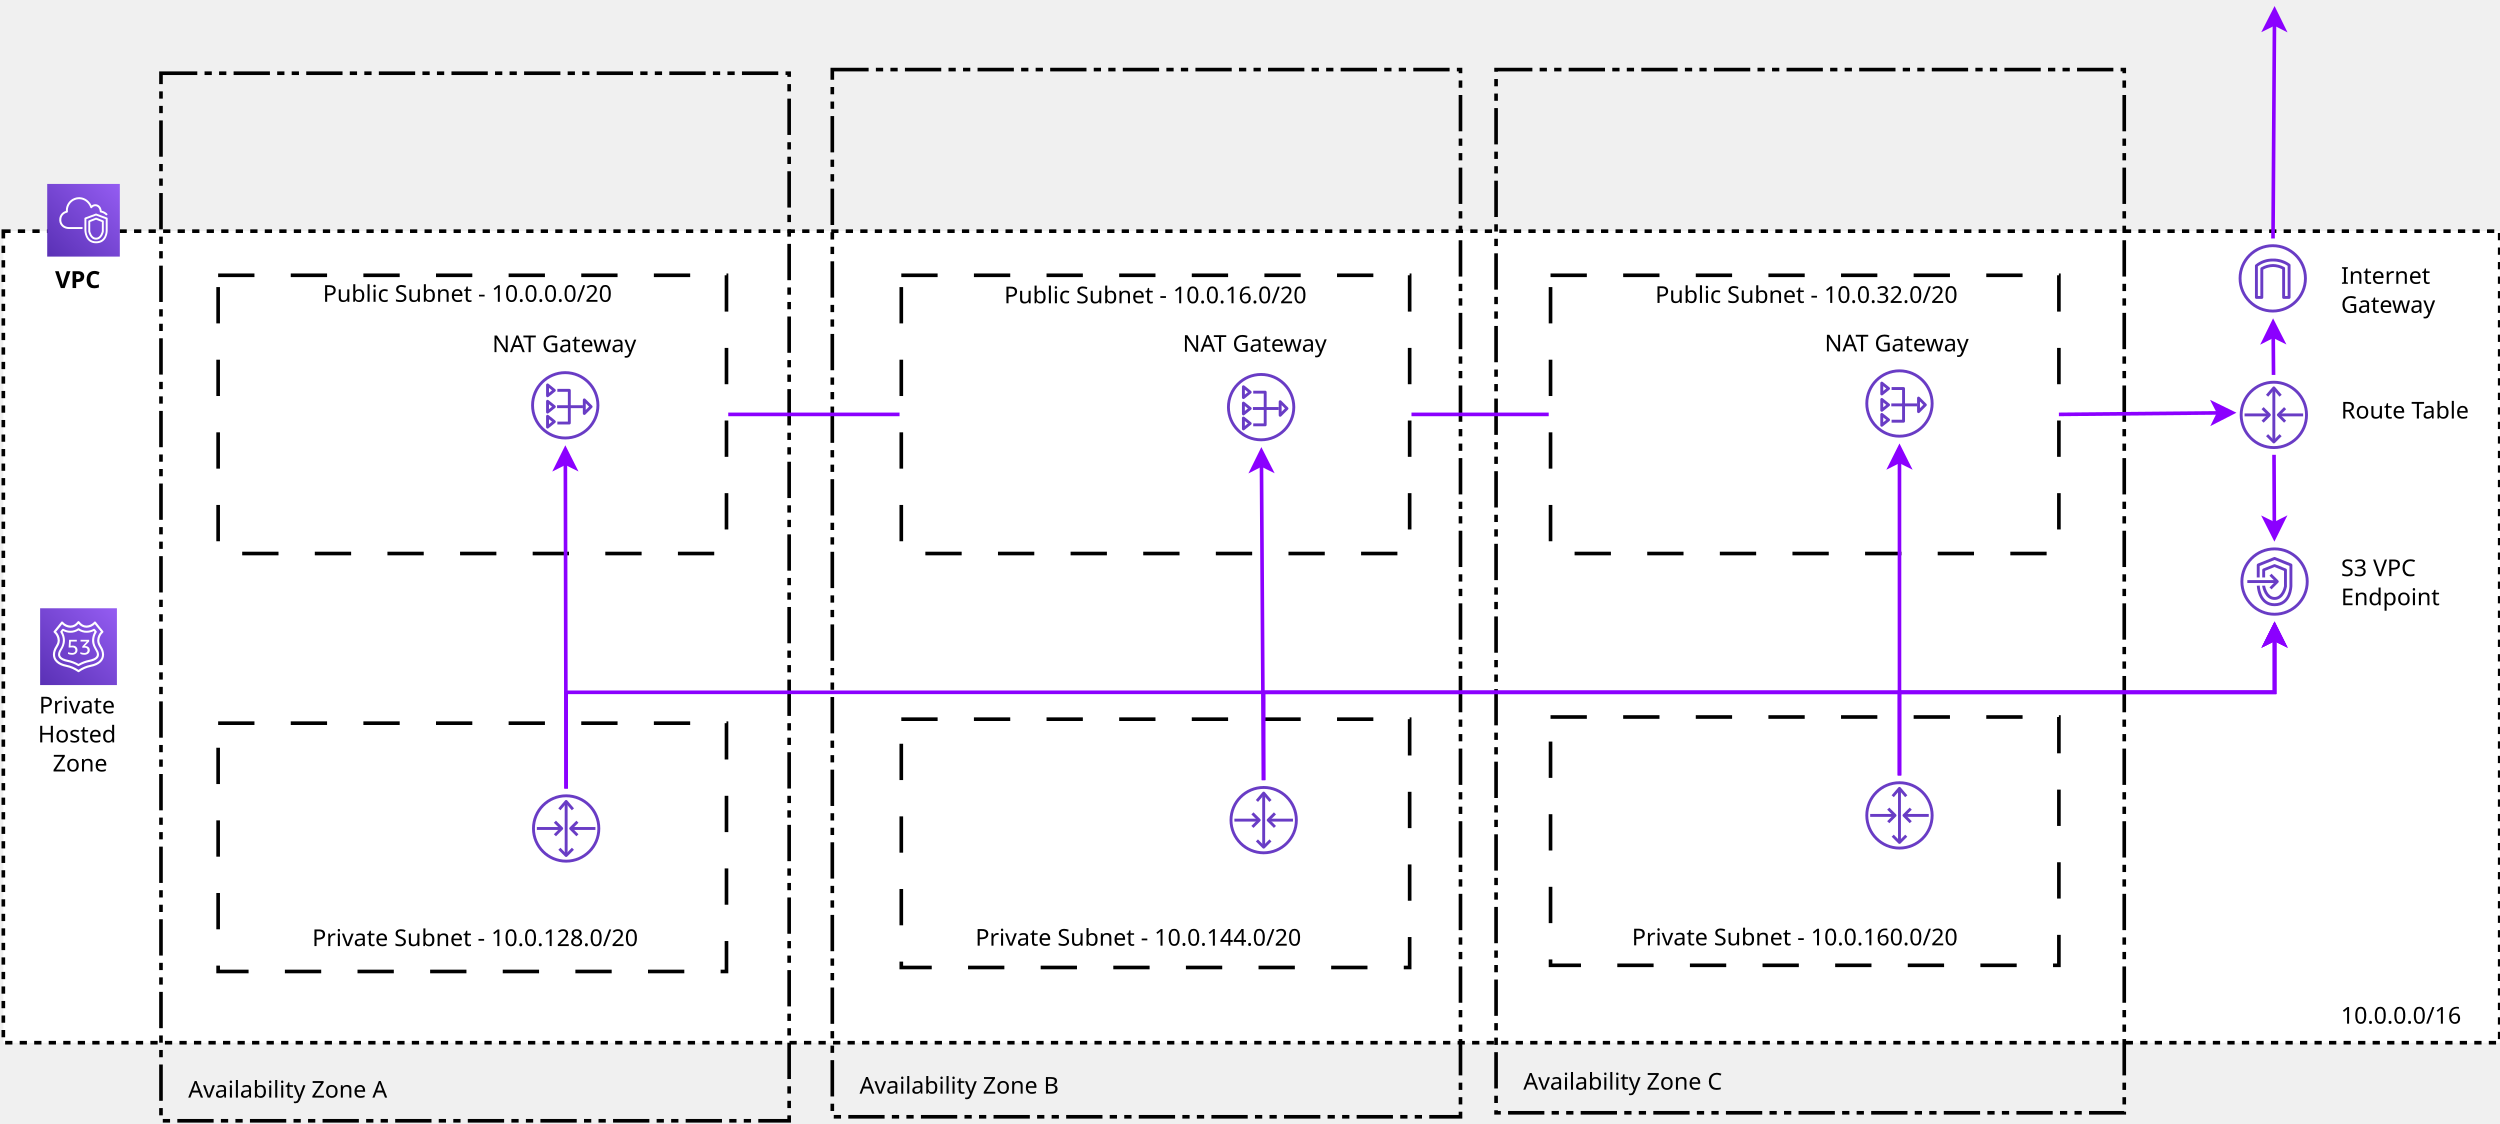
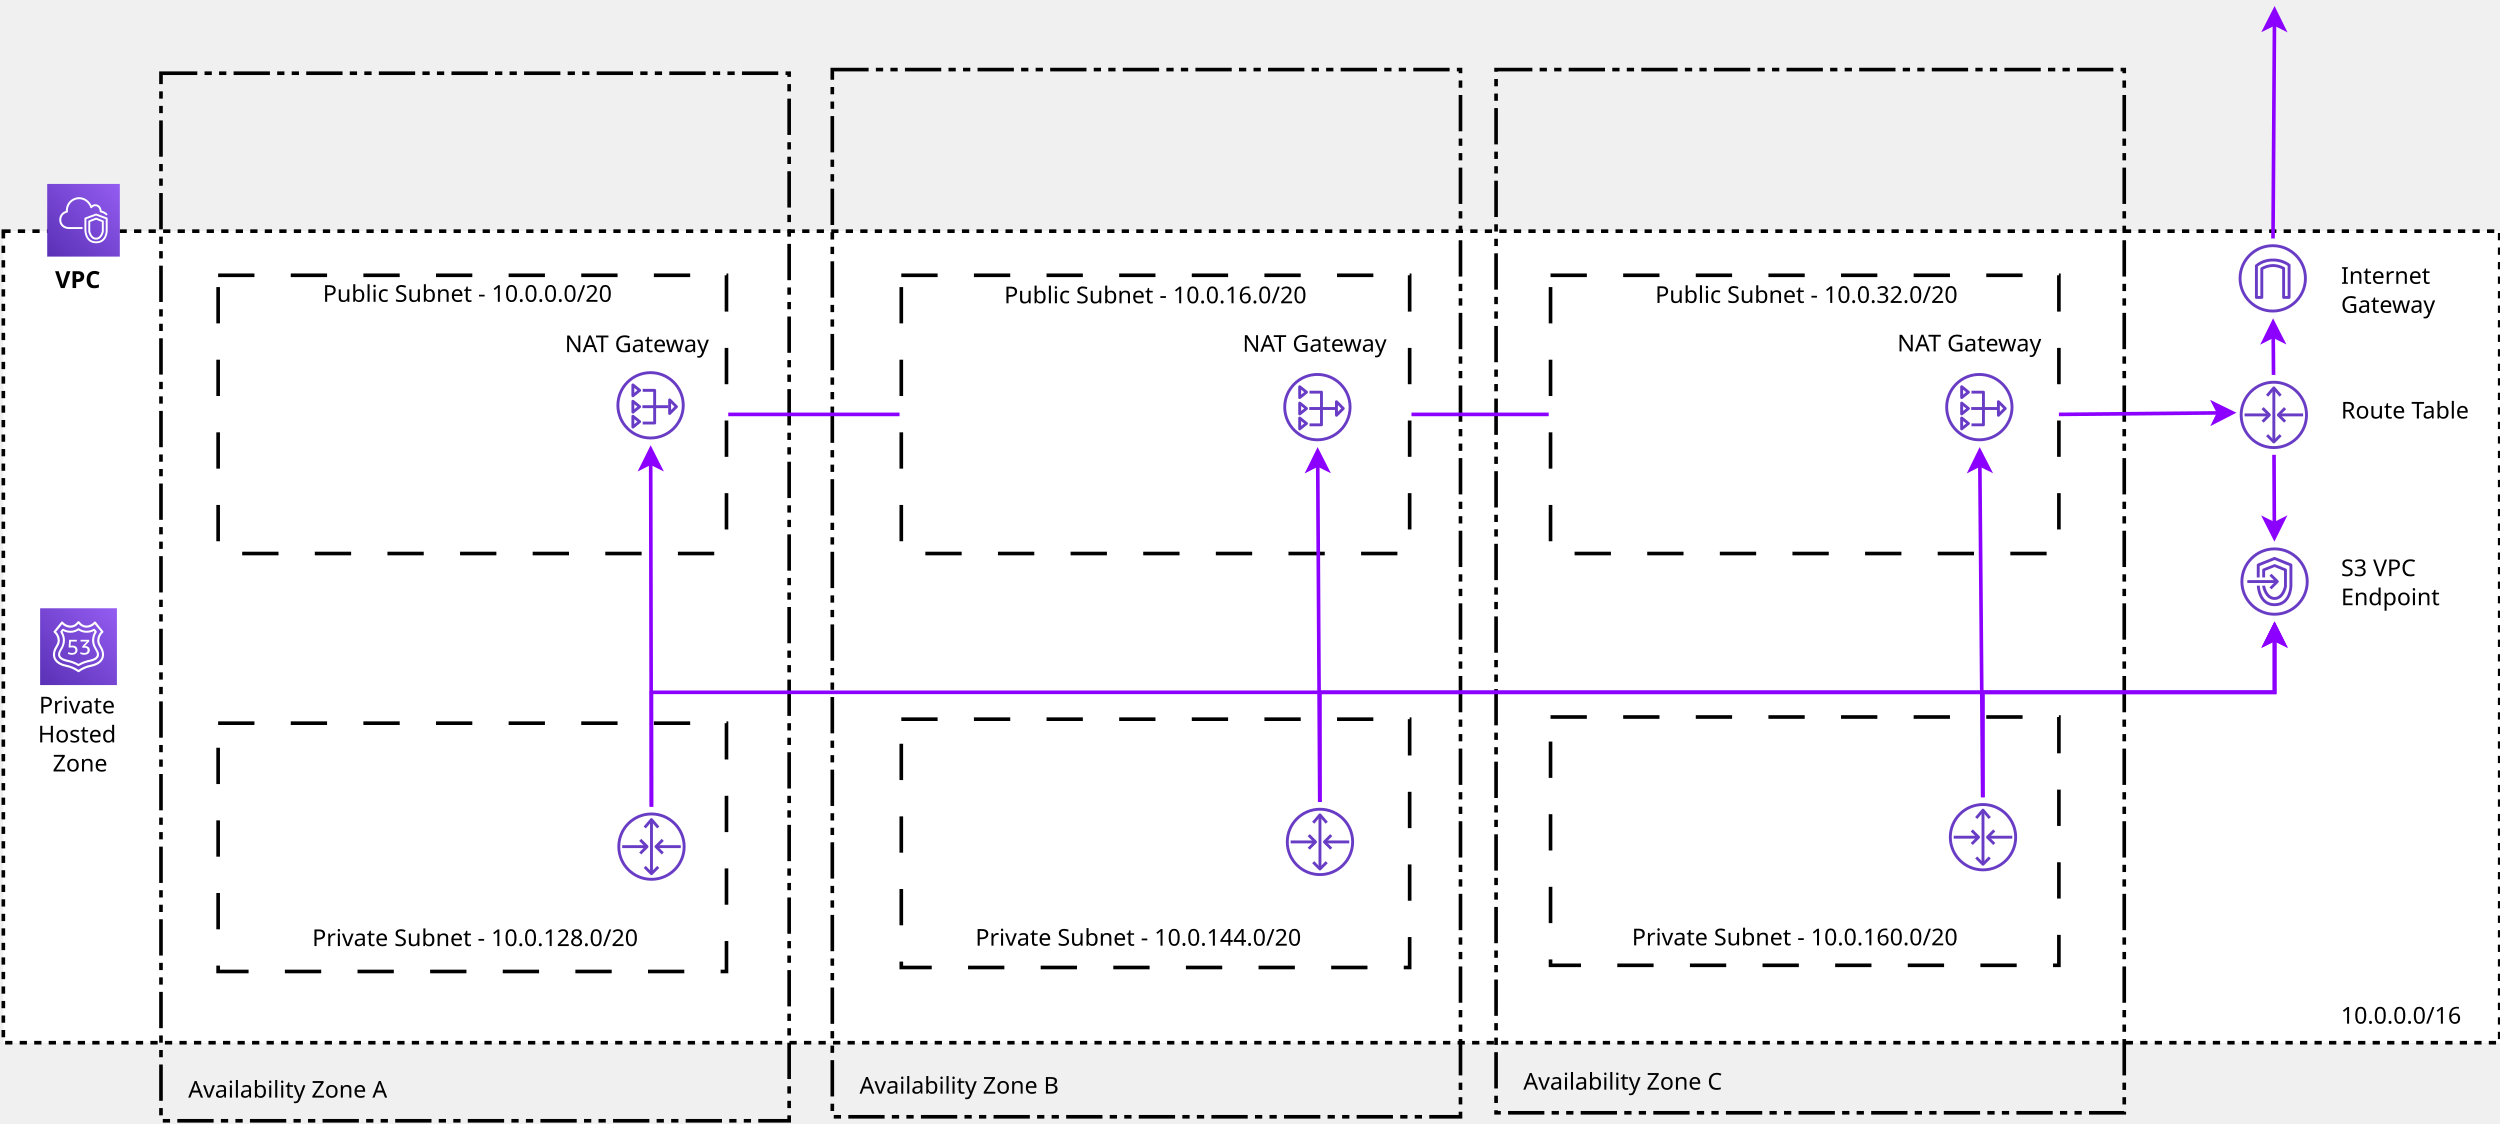
<svg xmlns="http://www.w3.org/2000/svg" xmlns:xlink="http://www.w3.org/1999/xlink" height="31cm" viewBox="-14 -58 1377 618" width="69cm">
  <defs>
    <svg data-name="Product Icon" height="75" id="Amazon-VPC.svg" viewBox="0 0 75 75" width="75">
      <defs>
        <linearGradient gradientTransform="translate(0 75) rotate(-90)" gradientUnits="userSpaceOnUse" id="PurpleGradient" x1="-15.53" x2="90.53" y1="-15.53" y2="90.53">
          <stop offset="0" stop-color="#4d27a8" />
          <stop offset="1" stop-color="#a166ff" />
        </linearGradient>
      </defs>
      <rect data-name="Purple Gradient" height="75" id="Purple_Gradient" style="fill:url(#PurpleGradient)" width="75" />
      <g data-name="Icon Test" id="Icon_Test">
        <path d="M36.44,46.52h-14c-5.48,0-9.67-3.66-9.95-8.69,0-.21,0-.45,0-.69a9.23,9.23,0,0,1,6.79-9.28c0-.27,0-.53,0-.8a13.64,13.64,0,0,1,23.42-9.25,15.28,15.28,0,0,1,3.14,4.49,6.17,6.17,0,0,1,3.87-1.36c2.9,0,6,2.07,6.51,6.68a11,11,0,0,1,6.3,3.73l-1.57,1.23a9.53,9.53,0,0,0-5.81-3.16,1,1,0,0,1-.84-.93c-.23-3.83-2.47-5.55-4.59-5.55a4.31,4.31,0,0,0-3.42,1.74,1,1,0,0,1-.94.39,1,1,0,0,1-.79-.65,13.83,13.83,0,0,0-3.25-5.17,11.65,11.65,0,0,0-20,7.81,13.55,13.55,0,0,0,.08,1.43,1,1,0,0,1-.75,1.07c-2.27.56-6.1,2.3-6.1,7.58a4.87,4.87,0,0,0,0,.54c.22,4,3.57,6.84,8,6.84h14Z" style="fill:#fff" />
        <path d="M50.44,61.26c-11.86,0-12-13.33-12-13.46V35.63a1,1,0,0,1,.65-.94l11-4.07a1.05,1.05,0,0,1,.7,0l11,4.07a1,1,0,0,1,.65.94V48.55C62.44,48.68,62.3,61.26,50.44,61.26Zm-10-24.93V47.8c0,.47.14,11.46,10,11.46s10-10.27,10-10.71V36.33l-10-3.71Z" style="fill:#fff" />
        <path d="M50.44,57.52c-6.36,0-7.92-8.07-8-8.41a.55.55,0,0,1,0-.18V38.57a1,1,0,0,1,.63-.93l7-2.76a1,1,0,0,1,.74,0l7,2.76a1,1,0,0,1,.63.93V48.93a1.1,1.1,0,0,1,0,.18C58.36,49.45,56.8,57.52,50.44,57.52Zm-6-8.69c.16.76,1.59,6.69,6,6.69s5.84-5.92,6-6.69V39.25l-6-2.36-6,2.36Z" style="fill:#fff" />
      </g>
    </svg>
    <svg data-name="Layer 1" height="50" id="Amazon-VPC_Internet-Gateway_light-bg.svg" viewBox="0 0 50 50" width="50">
      <path d="M25,48.5A23.5,23.5,0,1,1,48.5,25,23.52,23.52,0,0,1,25,48.5Zm0-45A21.5,21.5,0,1,0,46.5,25,21.52,21.52,0,0,0,25,3.5Z" style="fill:#693cc5" />
      <path d="M36.25,39.12H32.49a1,1,0,0,1-1-1V18.72a14.3,14.3,0,0,0-6.25-1.58,14.67,14.67,0,0,0-6.77,1.8V38.12a1,1,0,0,1-1,1H13.75a1,1,0,0,1-1-1V16.3a1,1,0,0,1,.34-.75,18.48,18.48,0,0,1,12.16-4.17,19,19,0,0,1,11.62,3.71,1,1,0,0,1,.38.79V38.12A1,1,0,0,1,36.25,39.12Zm-2.76-2h1.76V16.37a17.18,17.18,0,0,0-10-3,16.73,16.73,0,0,0-10.5,3.38V37.12h1.72V18.32a1,1,0,0,1,.55-.9,17.55,17.55,0,0,1,8.22-2.28,17.12,17.12,0,0,1,7.57,2l.1,0a1,1,0,0,1,.58.91Z" style="fill:#693cc5" />
      <polygon points="212 204 61 204 55.55 271.5 -83 271.5 -90 -354 212 -354 212 204" style="fill:none;stroke:#a166ff;stroke-miterlimit:10;stroke-width:3px" />
    </svg>
    <svg data-name="Layer 1" height="50" id="Amazon-VPC_Endpoints_light-bg.svg" viewBox="0 0 50 50" width="50">
      <path d="M25,41.94c-5,0-8.76-2.61-10.77-7.54a21.33,21.33,0,0,1-1.45-6.52l2-.13a19.52,19.52,0,0,0,1.3,5.89c1.7,4.18,4.7,6.3,8.92,6.3,10.1,0,10.25-11.52,10.25-12V14.27L25,10.14,14.75,14.27v7.92h-2v-8.6a1,1,0,0,1,.63-.93L24.63,8.13a1,1,0,0,1,.74,0l11.25,4.53a1,1,0,0,1,.63.93V27.93C37.25,28.07,37.11,41.94,25,41.94Z" style="fill:#693cc5" />
      <path d="M25,37.62c-6.76,0-8.42-8.77-8.48-9.14a1.1,1.1,0,0,1,0-.18v-.49h2v.39c.17.81,1.7,7.42,6.5,7.42S31.33,29,31.5,28.2V17.64L25,15l-6.5,2.61v4.55h-2V17a1,1,0,0,1,.63-.93l7.5-3a1,1,0,0,1,.74,0l7.5,3a1,1,0,0,1,.63.93V28.3a1.1,1.1,0,0,1,0,.18C33.42,28.85,31.76,37.62,25,37.62Z" style="fill:#693cc5" />
      <path d="M25,48.5A23.5,23.5,0,1,1,48.5,25,23.52,23.52,0,0,1,25,48.5Zm0-45A21.5,21.5,0,1,0,46.5,25,21.52,21.52,0,0,0,25,3.5Z" style="fill:#693cc5" />
      <path d="M22.89,30.39,21.48,29l4-4-4-4,1.41-1.41,4.69,4.68a1,1,0,0,1,0,1.42Z" style="fill:#693cc5" />
      <rect height="2" style="fill:#693cc5" width="20.63" x="6.25" y="24" />
      <polygon points="212 274 61 274 55.55 341.5 -83 341.5 -90 -284 212 -284 212 274" style="fill:none;stroke:#a166ff;stroke-miterlimit:10;stroke-width:3px" />
    </svg>
    <svg data-name="Layer 1" height="50" id="Amazon-VPC_Router_light-bg.svg" viewBox="0 0 50 50" width="50">
      <path d="M25,48.5A23.5,23.5,0,1,1,48.5,25,23.52,23.52,0,0,1,25,48.5Zm0-45A21.5,21.5,0,1,0,46.5,25,21.52,21.52,0,0,0,25,3.5Z" style="fill:#693cc5" />
      <path d="M28.9,12.46,25,7.92l-3.9,4.54-1.51-1.3,4.65-5.43a1,1,0,0,1,1.52,0l4.65,5.43Z" style="fill:#693cc5" />
      <rect height="35.75" style="fill:#693cc5" width="2" x="24" y="7.12" />
      <path d="M25,44.62h0a1,1,0,0,1-.71-.29l-4.65-4.66,1.41-1.41,3.95,4,3.95-4,1.41,1.41-4.65,4.66A1,1,0,0,1,25,44.62Z" style="fill:#693cc5" />
      <path d="M18,30.36,16.53,29,20.48,25l-3.95-3.95L18,19.64l4.65,4.65a1,1,0,0,1,0,1.42Z" style="fill:#693cc5" />
      <path d="M32.05,30.36,27.4,25.71a1,1,0,0,1,0-1.42l4.65-4.65,1.42,1.41L29.52,25,33.47,29Z" style="fill:#693cc5" />
      <rect height="2" style="fill:#693cc5" width="17.07" x="28.1" y="24" />
      <rect height="2" style="fill:#693cc5" width="17.07" x="4.83" y="24" />
      <polygon points="212 64 61 64 55.55 131.5 -83 131.5 -90 -494 212 -494 212 64" style="fill:none;stroke:#a166ff;stroke-miterlimit:10;stroke-width:3px" />
    </svg>
    <svg data-name="Product Icon" height="75" id="Amazon-Route-53.svg" viewBox="0 0 75 75" width="75">
      <defs>
        <linearGradient gradientTransform="translate(-15.53 37.5) rotate(-45)" gradientUnits="userSpaceOnUse" id="PurpleGradient" x1="-37.5" x2="112.5" y1="37.5" y2="37.5">
          <stop offset="0" stop-color="#4d27a8" />
          <stop offset="1" stop-color="#a166ff" />
        </linearGradient>
      </defs>
      <rect data-name="Purple Gradient" height="75" id="Purple_Gradient" style="fill:url(#PurpleGradient)" width="75" />
      <g data-name="Icon Test" id="Icon_Test">
        <path d="M27.29,42.94a13,13,0,0,0,3.92.74A3.59,3.59,0,0,0,33.62,43a2.56,2.56,0,0,0,.83-2,2.62,2.62,0,0,0-.78-2.12,4,4,0,0,0-2.56-.66,30.05,30.05,0,0,0-3.2.2V37l.39-6.17h7.53V32.5H30l-.27,4.19a11.13,11.13,0,0,1,2-.2,4.93,4.93,0,0,1,3.49,1.17,4.23,4.23,0,0,1,1.25,3.24,4.07,4.07,0,0,1-1.46,3.27,5.76,5.76,0,0,1-3.86,1.25,9.53,9.53,0,0,1-3.94-.83Z" style="fill:#fff" />
        <path d="M43.63,36.94l.21,0H44A4.62,4.62,0,0,1,47.28,38a3.83,3.83,0,0,1,1.2,3A4,4,0,0,1,47,44.21a6,6,0,0,1-3.91,1.21,9.51,9.51,0,0,1-3.83-.83V42.94a12.4,12.4,0,0,0,3.83.74,3.69,3.69,0,0,0,2.42-.7,2.44,2.44,0,0,0,.84-2q0-2.49-3.15-2.49a18.11,18.11,0,0,0-2,.1V37.23l4.33-4.73H39.48V30.81h8.4v1.63Z" style="fill:#fff" />
        <path d="M37.5,56.5a1,1,0,0,1-.5-.14,33.17,33.17,0,0,0-10.48-4c-2.11-.38-9-2-9-7,0-2.26.87-3.76,2-5.66a15.66,15.66,0,0,0,2.71-8.21,14.58,14.58,0,0,0-2.38-7.93,1,1,0,0,1,.07-1.17l1.6-2a1,1,0,0,1,1.27-.24A13.69,13.69,0,0,0,29.54,22a12.33,12.33,0,0,0,7.38-2.32,1,1,0,0,1,1.16,0A12.33,12.33,0,0,0,45.46,22a13.69,13.69,0,0,0,6.77-1.86,1,1,0,0,1,1.27.24l1.6,2a1,1,0,0,1,.07,1.17,14.56,14.56,0,0,0-2.38,7.93c0,3.55,1.44,6,2.7,8.21,1.11,1.9,2,3.4,2,5.66,0,5-6.88,6.65-9,7a33.17,33.17,0,0,0-10.48,4A1,1,0,0,1,37.5,56.5ZM21.9,23a16.44,16.44,0,0,1,2.31,8.38c0,4.09-1.65,6.93-3,9.21-1,1.77-1.7,2.94-1.7,4.66,0,3.56,6.11,4.84,7.34,5.06a34.88,34.88,0,0,1,10.63,4,34.88,34.88,0,0,1,10.63-4c1.23-.22,7.34-1.5,7.34-5.06,0-1.72-.68-2.89-1.7-4.66-1.33-2.28-3-5.12-3-9.21A16.44,16.44,0,0,1,53.1,23l-.63-.78a15.44,15.44,0,0,1-7,1.72,14.43,14.43,0,0,1-8-2.3,14.43,14.43,0,0,1-8,2.3,15.44,15.44,0,0,1-7-1.72Z" style="fill:#fff" />
        <path d="M37.5,62.5a1,1,0,0,1-.63-.22,30,30,0,0,0-11.25-5c-8.22-1.48-13.13-6-13.13-12a15.29,15.29,0,0,1,2.65-8.19c1.09-1.87,2-3.49,2-5.68a10.77,10.77,0,0,0-3.64-7.63,1,1,0,0,1-.14-1.48c0-.07,5.87-7.11,7.2-8.94a1,1,0,0,1,.78-.42,1,1,0,0,1,.82.32,10.34,10.34,0,0,0,7.35,3.66c2.79,0,5-1.24,7.13-4a1.08,1.08,0,0,1,1.66,0c2.14,2.8,4.34,4,7.13,4a10.34,10.34,0,0,0,7.35-3.66,1,1,0,0,1,.82-.32,1,1,0,0,1,.78.42c1.33,1.83,7.15,8.87,7.2,8.94a1,1,0,0,1,.24.77,1.09,1.09,0,0,1-.38.71,10.77,10.77,0,0,0-3.64,7.63c0,2.19.94,3.81,2,5.68a15.29,15.29,0,0,1,2.65,8.19c0,6-4.91,10.52-13.13,12a29.71,29.71,0,0,0-11.24,5A1,1,0,0,1,37.5,62.5ZM15.61,22.89a12.51,12.51,0,0,1,3.64,8.53c0,2.75-1.17,4.77-2.3,6.72-1.22,2.11-2.38,4.09-2.38,7.15,0,7.32,8.74,9.46,11.42,9.94A31.34,31.34,0,0,1,37.5,60.17,31.34,31.34,0,0,1,49,55.23c2.68-.48,11.42-2.62,11.42-9.94,0-3.06-1.16-5-2.38-7.15-1.13-2-2.3-4-2.3-6.72a12.51,12.51,0,0,1,3.64-8.53c-1.31-1.59-4.34-5.28-5.93-7.33a11.92,11.92,0,0,1-8,3.46,10.16,10.16,0,0,1-8-3.86,10.16,10.16,0,0,1-8,3.86,11.92,11.92,0,0,1-8-3.46C20,17.61,16.92,21.3,15.61,22.89Z" style="fill:#fff" />
      </g>
    </svg>
    <svg data-name="Layer 1" height="50" id="Amazon-VPC_NAT-Gateway_light-bg.svg" viewBox="0 0 50 50" width="50">
      <path d="M25,48.5A23.5,23.5,0,1,1,48.5,25,23.52,23.52,0,0,1,25,48.5Zm0-45A21.5,21.5,0,1,0,46.5,25,21.52,21.52,0,0,0,25,3.5Z" style="fill:#693cc5" />
      <path d="M27.81,38.19H19.57v-2h7.24V15.69H19.57v-2h8.24a1,1,0,0,1,1,1v22.5A1,1,0,0,1,27.81,38.19Z" style="fill:#693cc5" />
      <rect height="2" style="fill:#693cc5" width="17.81" x="19.37" y="24.94" />
      <path d="M12.81,19.44a1,1,0,0,1-.43-.1,1,1,0,0,1-.57-.9v-7.5a1,1,0,0,1,.57-.9,1,1,0,0,1,1.06.12l4.68,3.75a1,1,0,0,1,.38.78,1,1,0,0,1-.38.78l-4.68,3.75A1,1,0,0,1,12.81,19.44Zm1-6.42v3.34l2.09-1.67Z" style="fill:#693cc5" />
      <path d="M12.81,30.69a1,1,0,0,1-.43-.1,1,1,0,0,1-.57-.9v-7.5a1,1,0,0,1,.57-.9,1,1,0,0,1,1.06.12l4.68,3.75a1,1,0,0,1,.38.78,1,1,0,0,1-.38.78l-4.68,3.75A1,1,0,0,1,12.81,30.69Zm1-6.42v3.34l2.09-1.67Z" style="fill:#693cc5" />
      <path d="M38.12,31.62a1.06,1.06,0,0,1-.38-.07,1,1,0,0,1-.62-.93V21.25a1,1,0,0,1,1.71-.71l4.69,4.69a1,1,0,0,1,0,1.41l-4.69,4.69A1,1,0,0,1,38.12,31.62Zm1-8v4.55l2.28-2.27Z" style="fill:#693cc5" />
      <path d="M12.81,41a1,1,0,0,1-.43-.1,1,1,0,0,1-.57-.9V32.5a1,1,0,0,1,1.63-.78l4.68,3.75a1,1,0,0,1,0,1.56l-4.68,3.75A1,1,0,0,1,12.81,41Zm1-6.42v3.34l2.09-1.67Z" style="fill:#693cc5" />
      <polygon points="72 204 -79 204 -84.45 271.5 -223 271.5 -230 -354 72 -354 72 204" style="fill:none;stroke:#a166ff;stroke-miterlimit:10;stroke-width:3px" />
    </svg>
  </defs>
  <g>
    <rect height="447" style="fill: #ffffff" width="1375" x="-12.165" y="69" />
    <rect height="447" style="fill: none; fill-opacity:0; stroke-width: 2; stroke-dasharray: 4; stroke: #000000" width="1375" x="-12.165" y="69" />
  </g>
  <use height="40" width="40" x="12" y="43" xlink:href="#Amazon-VPC.svg" />
  <text font-size="13.027" style="fill: #000000;text-anchor:start;font-family:sans-serif;font-style:normal;font-weight:700" x="16.333" y="100.333">
    <tspan x="16.333" y="100.333">VPC</tspan>
  </text>
  <use height="40" width="40" x="1217.83" y="75" xlink:href="#Amazon-VPC_Internet-Gateway_light-bg.svg" />
  <text font-size="12.8" style="fill: #000000;text-anchor:start;font-family:sans-serif;font-style:normal;font-weight:normal" x="1275.43" y="98">
    <tspan x="1275.43" y="98">Internet</tspan>
    <tspan x="1275.43" y="114">Gateway</tspan>
  </text>
  <g>
    <line style="fill: none; fill-opacity:0; stroke-width: 2; stroke: #8b00ff" x1="1237.98" x2="1238.77" y1="73.009" y2="-45.264" />
    <polygon points="1238.82,-52.764 1243.75,-42.731 1238.77,-45.264 1233.75,-42.797 " style="fill: #8b00ff" />
    <polygon points="1238.82,-52.764 1243.75,-42.731 1238.77,-45.264 1233.75,-42.797 " style="fill: none; fill-opacity:0; stroke-width: 2; stroke: #8b00ff" />
  </g>
  <use height="40" width="40" x="1218.83" y="242" xlink:href="#Amazon-VPC_Endpoints_light-bg.svg" />
  <text font-size="12.8" style="fill: #000000;text-anchor:start;font-family:sans-serif;font-style:normal;font-weight:normal" x="1275.43" y="259">
    <tspan x="1275.43" y="259">S3 VPC</tspan>
    <tspan x="1275.43" y="275">Endpoint</tspan>
  </text>
  <use height="40" width="40" x="1218.43" y="150.2" xlink:href="#Amazon-VPC_Router_light-bg.svg" />
  <text font-size="12.8" style="fill: #000000;text-anchor:start;font-family:sans-serif;font-style:normal;font-weight:normal" x="1275.43" y="172.2">
    <tspan x="1275.43" y="172.2">Route Table</tspan>
  </text>
  <g>
    <line style="fill: none; fill-opacity:0; stroke-width: 2; stroke: #8b00ff" x1="1238.26" x2="1238.09" y1="148.196" y2="126.739" />
    <polygon points="1238.03,119.24 1243.11,129.199 1238.09,126.739 1233.11,129.279 " style="fill: #8b00ff" />
    <polygon points="1238.03,119.24 1243.11,129.199 1238.09,126.739 1233.11,129.279 " style="fill: none; fill-opacity:0; stroke-width: 2; stroke: #8b00ff" />
  </g>
  <g>
    <line style="fill: none; fill-opacity:0; stroke-width: 2; stroke: #8b00ff" x1="1238.53" x2="1238.7" y1="192.186" y2="230.278" />
    <polygon points="1238.73,237.778 1233.68,227.8 1238.7,230.278 1243.68,227.756 " style="fill: #8b00ff" />
    <polygon points="1238.73,237.778 1233.68,227.8 1238.7,230.278 1243.68,227.756 " style="fill: none; fill-opacity:0; stroke-width: 2; stroke: #8b00ff" />
  </g>
  <text font-size="12.8" style="fill: #000000;text-anchor:start;font-family:sans-serif;font-style:normal;font-weight:normal" x="1334.83" y="89">
    <tspan x="1334.83" y="89" />
  </text>
  <text font-size="12.8" style="fill: #000000;text-anchor:start;font-family:sans-serif;font-style:normal;font-weight:normal" x="1275.33" y="505.5">
    <tspan x="1275.33" y="505.5">10.0.0.0/16</tspan>
  </text>
  <use height="42.3" width="42.3" x="8.1" y="276.7" xlink:href="#Amazon-Route-53.svg" />
  <text font-size="12.8" style="fill: #000000;text-anchor:middle;font-family:sans-serif;font-style:normal;font-weight:normal" x="30.1" y="334.6">
    <tspan x="30.1" y="334.6">Private</tspan>
    <tspan x="30.1" y="350.6">Hosted</tspan>
    <tspan x="30.1" y="366.6">Zone</tspan>
  </text>
  <text font-size="12.8" style="fill: #000000;text-anchor:start;font-family:sans-serif;font-style:normal;font-weight:normal" x="51.834" y="251">
    <tspan x="51.834" y="251" />
  </text>
  <rect height="577" style="fill: none; fill-opacity:0; stroke-width: 2; stroke-dasharray: 20 4 4 4 4 4; stroke: #000000" width="346" x="74.667" y="-18" />
  <text font-size="12.8" style="fill: #000000;text-anchor:start;font-family:sans-serif;font-style:normal;font-weight:normal" x="89.667" y="546.25">
    <tspan x="89.667" y="546.25">Availability Zone A</tspan>
  </text>
  <text font-size="12.8" style="fill: #000000;text-anchor:start;font-family:sans-serif;font-style:normal;font-weight:normal" x="625.1" y="357.95">
    <tspan x="625.1" y="357.95" />
  </text>
  <rect height="576.8" style="fill: none; fill-opacity:0; stroke-width: 2; stroke-dasharray: 20 4 4 4 4 4; stroke: #000000" width="346" x="444.436" y="-20" />
  <text font-size="12.8" style="fill: #000000;text-anchor:start;font-family:sans-serif;font-style:normal;font-weight:normal" x="459.436" y="544.05">
    <tspan x="459.436" y="544.05">Availability Zone B</tspan>
  </text>
  <rect height="574.6" style="fill: none; fill-opacity:0; stroke-width: 2; stroke-dasharray: 20 4 4 4 4 4; stroke: #000000" width="346" x="810.036" y="-20" />
  <text font-size="12.8" style="fill: #000000;text-anchor:start;font-family:sans-serif;font-style:normal;font-weight:normal" x="825.036" y="541.85">
    <tspan x="825.036" y="541.85">Availability Zone C</tspan>
  </text>
  <g>
    <rect height="153.25" style="fill: #ffffff" width="280" x="840.036" y="93.3" />
    <rect height="153.25" style="fill: none; fill-opacity:0; stroke-width: 2; stroke-dasharray: 20; stroke: #000000" width="280" x="840.036" y="93.3" />
  </g>
  <g>
    <rect height="153.25" style="fill: #ffffff" width="280" x="106.15" y="93.3" />
    <rect height="153.25" style="fill: none; fill-opacity:0; stroke-width: 2; stroke-dasharray: 20; stroke: #000000" width="280" x="106.15" y="93.3" />
  </g>
  <g>
    <rect height="136.766" style="fill: #ffffff" width="280" x="106.15" y="340" />
    <rect height="136.766" style="fill: none; fill-opacity:0; stroke-width: 2; stroke-dasharray: 20; stroke: #000000" width="280" x="106.15" y="340" />
  </g>
-   <use height="40" width="40" x="277.334" y="144.925" xlink:href="#Amazon-VPC_NAT-Gateway_light-bg.svg" />
+   <use height="40" width="40" x="324.334" y="144.925" xlink:href="#Amazon-VPC_NAT-Gateway_light-bg.svg" />
  <text font-size="12.8" style="fill: #000000;text-anchor:start;font-family:sans-serif;font-style:normal;font-weight:normal" x="246.15" y="169.925">
    <tspan x="246.15" y="169.925" />
  </text>
  <text font-size="12.8" style="fill: #000000;text-anchor:start;font-family:sans-serif;font-style:normal;font-weight:normal" x="163.825" y="107.916">
    <tspan x="163.825" y="107.916">Public Subnet - 10.0.0.0/20</tspan>
  </text>
  <text font-size="12.8" style="fill: #000000;text-anchor:start;font-family:sans-serif;font-style:normal;font-weight:normal" x="157.967" y="462.758">
    <tspan x="157.967" y="462.758">Private Subnet - 10.0.128.0/20</tspan>
  </text>
  <text font-size="12.8" style="fill: #000000;text-anchor:start;font-family:sans-serif;font-style:normal;font-weight:normal" x="246.15" y="169.925">
    <tspan x="246.15" y="169.925" />
  </text>
-   <text font-size="12.8" style="fill: #000000;text-anchor:start;font-family:sans-serif;font-style:normal;font-weight:normal" x="257.15" y="135.625">
-     <tspan x="257.15" y="135.625">NAT Gateway</tspan>
+   <text font-size="12.8" style="fill: #000000;text-anchor:start;font-family:sans-serif;font-style:normal;font-weight:normal" x="297.15" y="135.625">
+     <tspan x="297.15" y="135.625">NAT Gateway</tspan>
  </text>
  <g>
    <rect height="153.25" style="fill: #ffffff" width="280" x="482.436" y="93.3" />
    <rect height="153.25" style="fill: none; fill-opacity:0; stroke-width: 2; stroke-dasharray: 20; stroke: #000000" width="280" x="482.436" y="93.3" />
  </g>
  <g>
    <rect height="136.766" style="fill: #ffffff" width="280" x="482.436" y="337.8" />
    <rect height="136.766" style="fill: none; fill-opacity:0; stroke-width: 2; stroke-dasharray: 20; stroke: #000000" width="280" x="482.436" y="337.8" />
  </g>
-   <use height="40" width="40" x="660.62" y="145.925" xlink:href="#Amazon-VPC_NAT-Gateway_light-bg.svg" />
+   <use height="40" width="40" x="691.62" y="145.925" xlink:href="#Amazon-VPC_NAT-Gateway_light-bg.svg" />
  <text font-size="12.8" style="fill: #000000;text-anchor:start;font-family:sans-serif;font-style:normal;font-weight:normal" x="622.436" y="169.925">
    <tspan x="622.436" y="169.925" />
  </text>
  <text font-size="12.8" style="fill: #000000;text-anchor:start;font-family:sans-serif;font-style:normal;font-weight:normal" x="539.11" y="108.716">
    <tspan x="539.11" y="108.716">Public Subnet - 10.0.16.0/20</tspan>
  </text>
  <text font-size="12.8" style="fill: #000000;text-anchor:start;font-family:sans-serif;font-style:normal;font-weight:normal" x="523.252" y="462.558">
    <tspan x="523.252" y="462.558">Private Subnet - 10.0.144.0/20</tspan>
  </text>
  <text font-size="12.8" style="fill: #000000;text-anchor:start;font-family:sans-serif;font-style:normal;font-weight:normal" x="622.436" y="169.925">
    <tspan x="622.436" y="169.925" />
  </text>
-   <text font-size="12.8" style="fill: #000000;text-anchor:start;font-family:sans-serif;font-style:normal;font-weight:normal" x="637.436" y="135.425">
-     <tspan x="637.436" y="135.425">NAT Gateway</tspan>
+   <text font-size="12.8" style="fill: #000000;text-anchor:start;font-family:sans-serif;font-style:normal;font-weight:normal" x="670.436" y="135.425">
+     <tspan x="670.436" y="135.425">NAT Gateway</tspan>
  </text>
  <g>
    <rect height="136.766" style="fill: #ffffff" width="280" x="840.036" y="336.6" />
    <rect height="136.766" style="fill: none; fill-opacity:0; stroke-width: 2; stroke-dasharray: 20; stroke: #000000" width="280" x="840.036" y="336.6" />
  </g>
-   <use height="40" width="40" x="1012.23" y="143.925" xlink:href="#Amazon-VPC_NAT-Gateway_light-bg.svg" />
+   <use height="40" width="40" x="1056.23" y="145.925" xlink:href="#Amazon-VPC_NAT-Gateway_light-bg.svg" />
  <text font-size="12.8" style="fill: #000000;text-anchor:start;font-family:sans-serif;font-style:normal;font-weight:normal" x="980.036" y="169.925">
    <tspan x="980.036" y="169.925" />
  </text>
  <text font-size="12.8" style="fill: #000000;text-anchor:start;font-family:sans-serif;font-style:normal;font-weight:normal" x="897.71" y="108.516">
    <tspan x="897.71" y="108.516">Public Subnet - 10.0.32.0/20</tspan>
  </text>
  <text font-size="12.8" style="fill: #000000;text-anchor:start;font-family:sans-serif;font-style:normal;font-weight:normal" x="884.852" y="462.358">
    <tspan x="884.852" y="462.358">Private Subnet - 10.0.160.0/20</tspan>
  </text>
  <text font-size="12.8" style="fill: #000000;text-anchor:start;font-family:sans-serif;font-style:normal;font-weight:normal" x="980.036" y="169.925">
    <tspan x="980.036" y="169.925" />
  </text>
-   <text font-size="12.8" style="fill: #000000;text-anchor:start;font-family:sans-serif;font-style:normal;font-weight:normal" x="991.036" y="135.225">
-     <tspan x="991.036" y="135.225">NAT Gateway</tspan>
+   <text font-size="12.8" style="fill: #000000;text-anchor:start;font-family:sans-serif;font-style:normal;font-weight:normal" x="1031.04" y="135.225">
+     <tspan x="1031.04" y="135.225">NAT Gateway</tspan>
  </text>
  <g>
    <line style="fill: none; fill-opacity:0; stroke-width: 2; stroke: #8b00ff" x1="1120.04" x2="1208.1" y1="169.925" y2="169.092" />
    <polygon points="1215.6,169.021 1205.65,174.116 1208.1,169.092 1205.55,164.116 " style="fill: #8b00ff" />
    <polygon points="1215.6,169.021 1205.65,174.116 1208.1,169.092 1205.55,164.116 " style="fill: none; fill-opacity:0; stroke-width: 2; stroke: #8b00ff" />
  </g>
-   <use height="40" width="40" x="277.834" y="378" xlink:href="#Amazon-VPC_Router_light-bg.svg" />
-   <use height="40" width="40" x="662.034" y="373.4" xlink:href="#Amazon-VPC_Router_light-bg.svg" />
-   <use height="40" width="40" x="1012.23" y="370.8" xlink:href="#Amazon-VPC_Router_light-bg.svg" />
-   <g>
-     <line style="fill: none; fill-opacity:0; stroke-width: 2; stroke: #8b00ff" x1="297.787" x2="297.402" y1="376" y2="196.661" />
-     <polygon points="297.386,189.161 302.407,199.15 297.402,196.661 292.407,199.172 " style="fill: #8b00ff" />
-     <polygon points="297.386,189.161 302.407,199.15 297.402,196.661 292.407,199.172 " style="fill: none; fill-opacity:0; stroke-width: 2; stroke: #8b00ff" />
-   </g>
-   <g>
-     <line style="fill: none; fill-opacity:0; stroke-width: 2; stroke: #8b00ff" x1="681.897" x2="680.817" y1="371.394" y2="197.667" />
-     <polygon points="680.771,190.167 685.833,200.136 680.817,197.667 675.833,200.198 " style="fill: #8b00ff" />
-     <polygon points="680.771,190.167 685.833,200.136 680.817,197.667 675.833,200.198 " style="fill: none; fill-opacity:0; stroke-width: 2; stroke: #8b00ff" />
-   </g>
-   <g>
-     <line style="fill: none; fill-opacity:0; stroke-width: 2; stroke: #8b00ff" x1="1032.23" x2="1032.23" y1="368.797" y2="195.665" />
-     <polygon points="1032.23,188.165 1037.23,198.165 1032.23,195.665 1027.23,198.165 " style="fill: #8b00ff" />
-     <polygon points="1032.23,188.165 1037.23,198.165 1032.23,195.665 1027.23,198.165 " style="fill: none; fill-opacity:0; stroke-width: 2; stroke: #8b00ff" />
+   <use height="40" width="40" x="324.834" y="388" xlink:href="#Amazon-VPC_Router_light-bg.svg" />
+   <use height="40" width="40" x="693.034" y="385.4" xlink:href="#Amazon-VPC_Router_light-bg.svg" />
+   <use height="40" width="40" x="1058.23" y="382.8" xlink:href="#Amazon-VPC_Router_light-bg.svg" />
+   <g>
+     <line style="fill: none; fill-opacity:0; stroke-width: 2; stroke: #8b00ff" x1="344.789" x2="344.399" y1="386.013" y2="196.648" />
+     <polygon points="344.384,189.148 349.404,199.138 344.399,196.648 339.404,199.158 " style="fill: #8b00ff" />
+     <polygon points="344.384,189.148 349.404,199.138 344.399,196.648 339.404,199.158 " style="fill: none; fill-opacity:0; stroke-width: 2; stroke: #8b00ff" />
+   </g>
+   <g>
+     <line style="fill: none; fill-opacity:0; stroke-width: 2; stroke: #8b00ff" x1="712.904" x2="711.807" y1="383.402" y2="197.659" />
+     <polygon points="711.763,190.159 716.822,200.129 711.807,197.659 706.822,200.188 " style="fill: #8b00ff" />
+     <polygon points="711.763,190.159 716.822,200.129 711.807,197.659 706.822,200.188 " style="fill: none; fill-opacity:0; stroke-width: 2; stroke: #8b00ff" />
+   </g>
+   <g>
+     <line style="fill: none; fill-opacity:0; stroke-width: 2; stroke: #8b00ff" x1="1078.04" x2="1076.5" y1="380.81" y2="197.651" />
+     <polygon points="1076.43,190.151 1081.52,200.109 1076.5,197.651 1071.52,200.193 " style="fill: #8b00ff" />
+     <polygon points="1076.43,190.151 1081.52,200.109 1076.5,197.651 1071.52,200.193 " style="fill: none; fill-opacity:0; stroke-width: 2; stroke: #8b00ff" />
  </g>
  <line style="fill: none; fill-opacity:0; stroke-width: 2; stroke: #8b00ff" x1="387.119" x2="481.467" y1="169.925" y2="169.925" />
  <line style="fill: none; fill-opacity:0; stroke-width: 2; stroke: #8b00ff" x1="763.444" x2="839.028" y1="169.925" y2="169.925" />
  <g>
-     <polyline points="1032.23,368.801 1032.23,323 1238.83,323 1238.83,293.732 " style="fill: none; fill-opacity:0; stroke-width: 2; stroke: #8b00ff" />
+     <polyline points="1078.23,380.804 1078.23,323 1238.83,323 1238.83,293.732 " style="fill: none; fill-opacity:0; stroke-width: 2; stroke: #8b00ff" />
    <polygon points="1238.83,286.232 1243.83,296.232 1238.83,293.732 1233.83,296.232 " style="fill: #8b00ff" />
    <polygon points="1238.83,286.232 1243.83,296.232 1238.83,293.732 1233.83,296.232 " style="fill: none; fill-opacity:0; stroke-width: 2; stroke: #8b00ff" />
  </g>
  <g>
-     <polyline points="682.034,371.391 682.034,323 1238.83,323 1238.83,293.732 " style="fill: none; fill-opacity:0; stroke-width: 2; stroke: #8b00ff" />
+     <polyline points="713.034,383.412 713.034,323 1238.83,323 1238.83,293.732 " style="fill: none; fill-opacity:0; stroke-width: 2; stroke: #8b00ff" />
    <polygon points="1238.83,286.232 1243.83,296.232 1238.83,293.732 1233.83,296.232 " style="fill: #8b00ff" />
    <polygon points="1238.83,286.232 1243.83,296.232 1238.83,293.732 1233.83,296.232 " style="fill: none; fill-opacity:0; stroke-width: 2; stroke: #8b00ff" />
  </g>
  <g>
-     <polyline points="297.834,376.009 297.834,323 1238.83,323 1238.83,293.732 " style="fill: none; fill-opacity:0; stroke-width: 2; stroke: #8b00ff" />
-     <polygon points="1238.83,286.232 1243.83,296.232 1238.83,293.732 1233.83,296.232 " style="fill: #8b00ff" />
-     <polygon points="1238.83,286.232 1243.83,296.232 1238.83,293.732 1233.83,296.232 " style="fill: none; fill-opacity:0; stroke-width: 2; stroke: #8b00ff" />
+     <polyline points="344.834,385.994 344.834,323.004 1238.83,323.004 1238.83,293.734 " style="fill: none; fill-opacity:0; stroke-width: 2; stroke: #8b00ff" />
+     <polygon points="1238.83,286.234 1243.83,296.234 1238.83,293.734 1233.83,296.234 " style="fill: #8b00ff" />
+     <polygon points="1238.83,286.234 1243.83,296.234 1238.83,293.734 1233.83,296.234 " style="fill: none; fill-opacity:0; stroke-width: 2; stroke: #8b00ff" />
  </g>
  <text font-size="12.8" style="fill: #000000;text-anchor:start;font-family:sans-serif;font-style:normal;font-weight:normal" x="898.834" y="103">
    <tspan x="898.834" y="103" />
  </text>
  <text font-size="12.8" style="fill: #000000;text-anchor:start;font-family:sans-serif;font-style:normal;font-weight:normal" x="599.834" y="107">
    <tspan x="599.834" y="107" />
  </text>
  <text font-size="12.8" style="fill: #000000;text-anchor:start;font-family:sans-serif;font-style:normal;font-weight:normal" x="211.834" y="105">
    <tspan x="211.834" y="105" />
  </text>
  <text font-size="12.8" style="fill: #000000;text-anchor:start;font-family:sans-serif;font-style:normal;font-weight:normal" x="262.834" y="459">
    <tspan x="262.834" y="459" />
  </text>
  <text font-size="12.8" style="fill: #000000;text-anchor:start;font-family:sans-serif;font-style:normal;font-weight:normal" x="622.436" y="406.184">
    <tspan x="622.436" y="406.184" />
  </text>
  <text font-size="12.8" style="fill: #000000;text-anchor:start;font-family:sans-serif;font-style:normal;font-weight:normal" x="191.834" y="460">
    <tspan x="191.834" y="460" />
  </text>
  <text font-size="12.8" style="fill: #000000;text-anchor:start;font-family:sans-serif;font-style:normal;font-weight:normal" x="1013.83" y="459">
    <tspan x="1013.83" y="459" />
  </text>
  <text font-size="12.8" style="fill: #000000;text-anchor:start;font-family:sans-serif;font-style:normal;font-weight:normal" x="250.834" y="458">
    <tspan x="250.834" y="458" />
  </text>
</svg>
